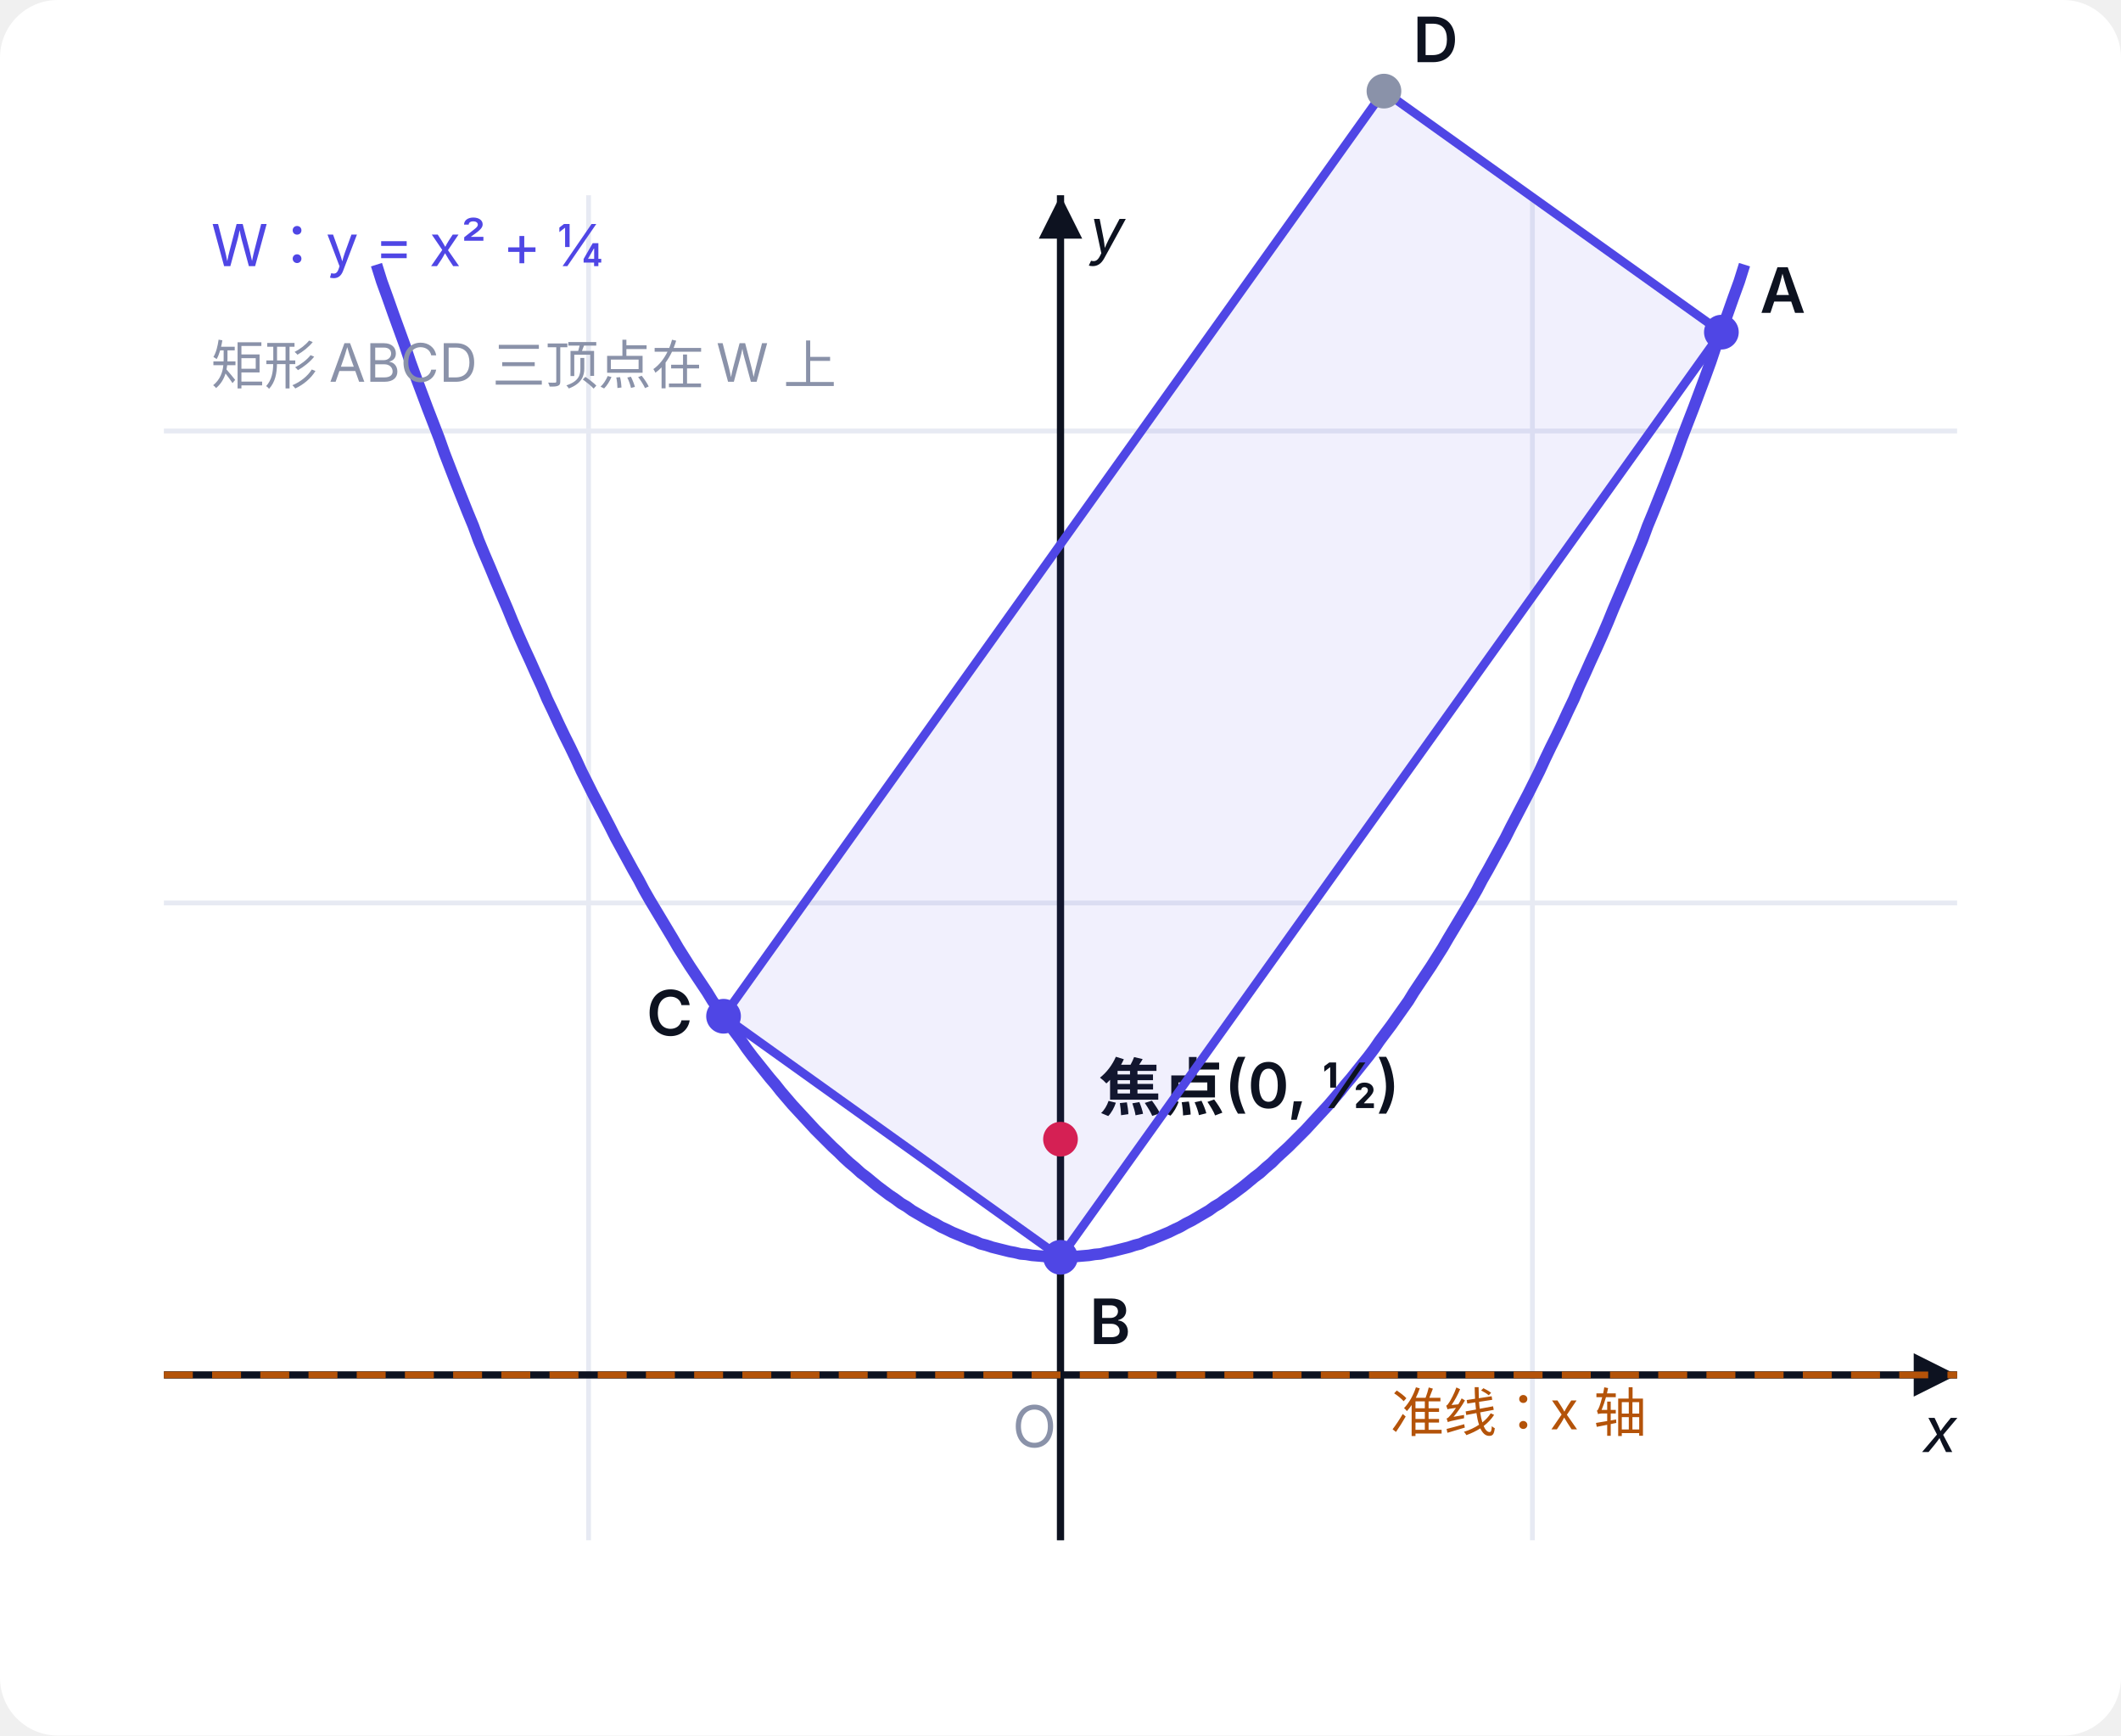
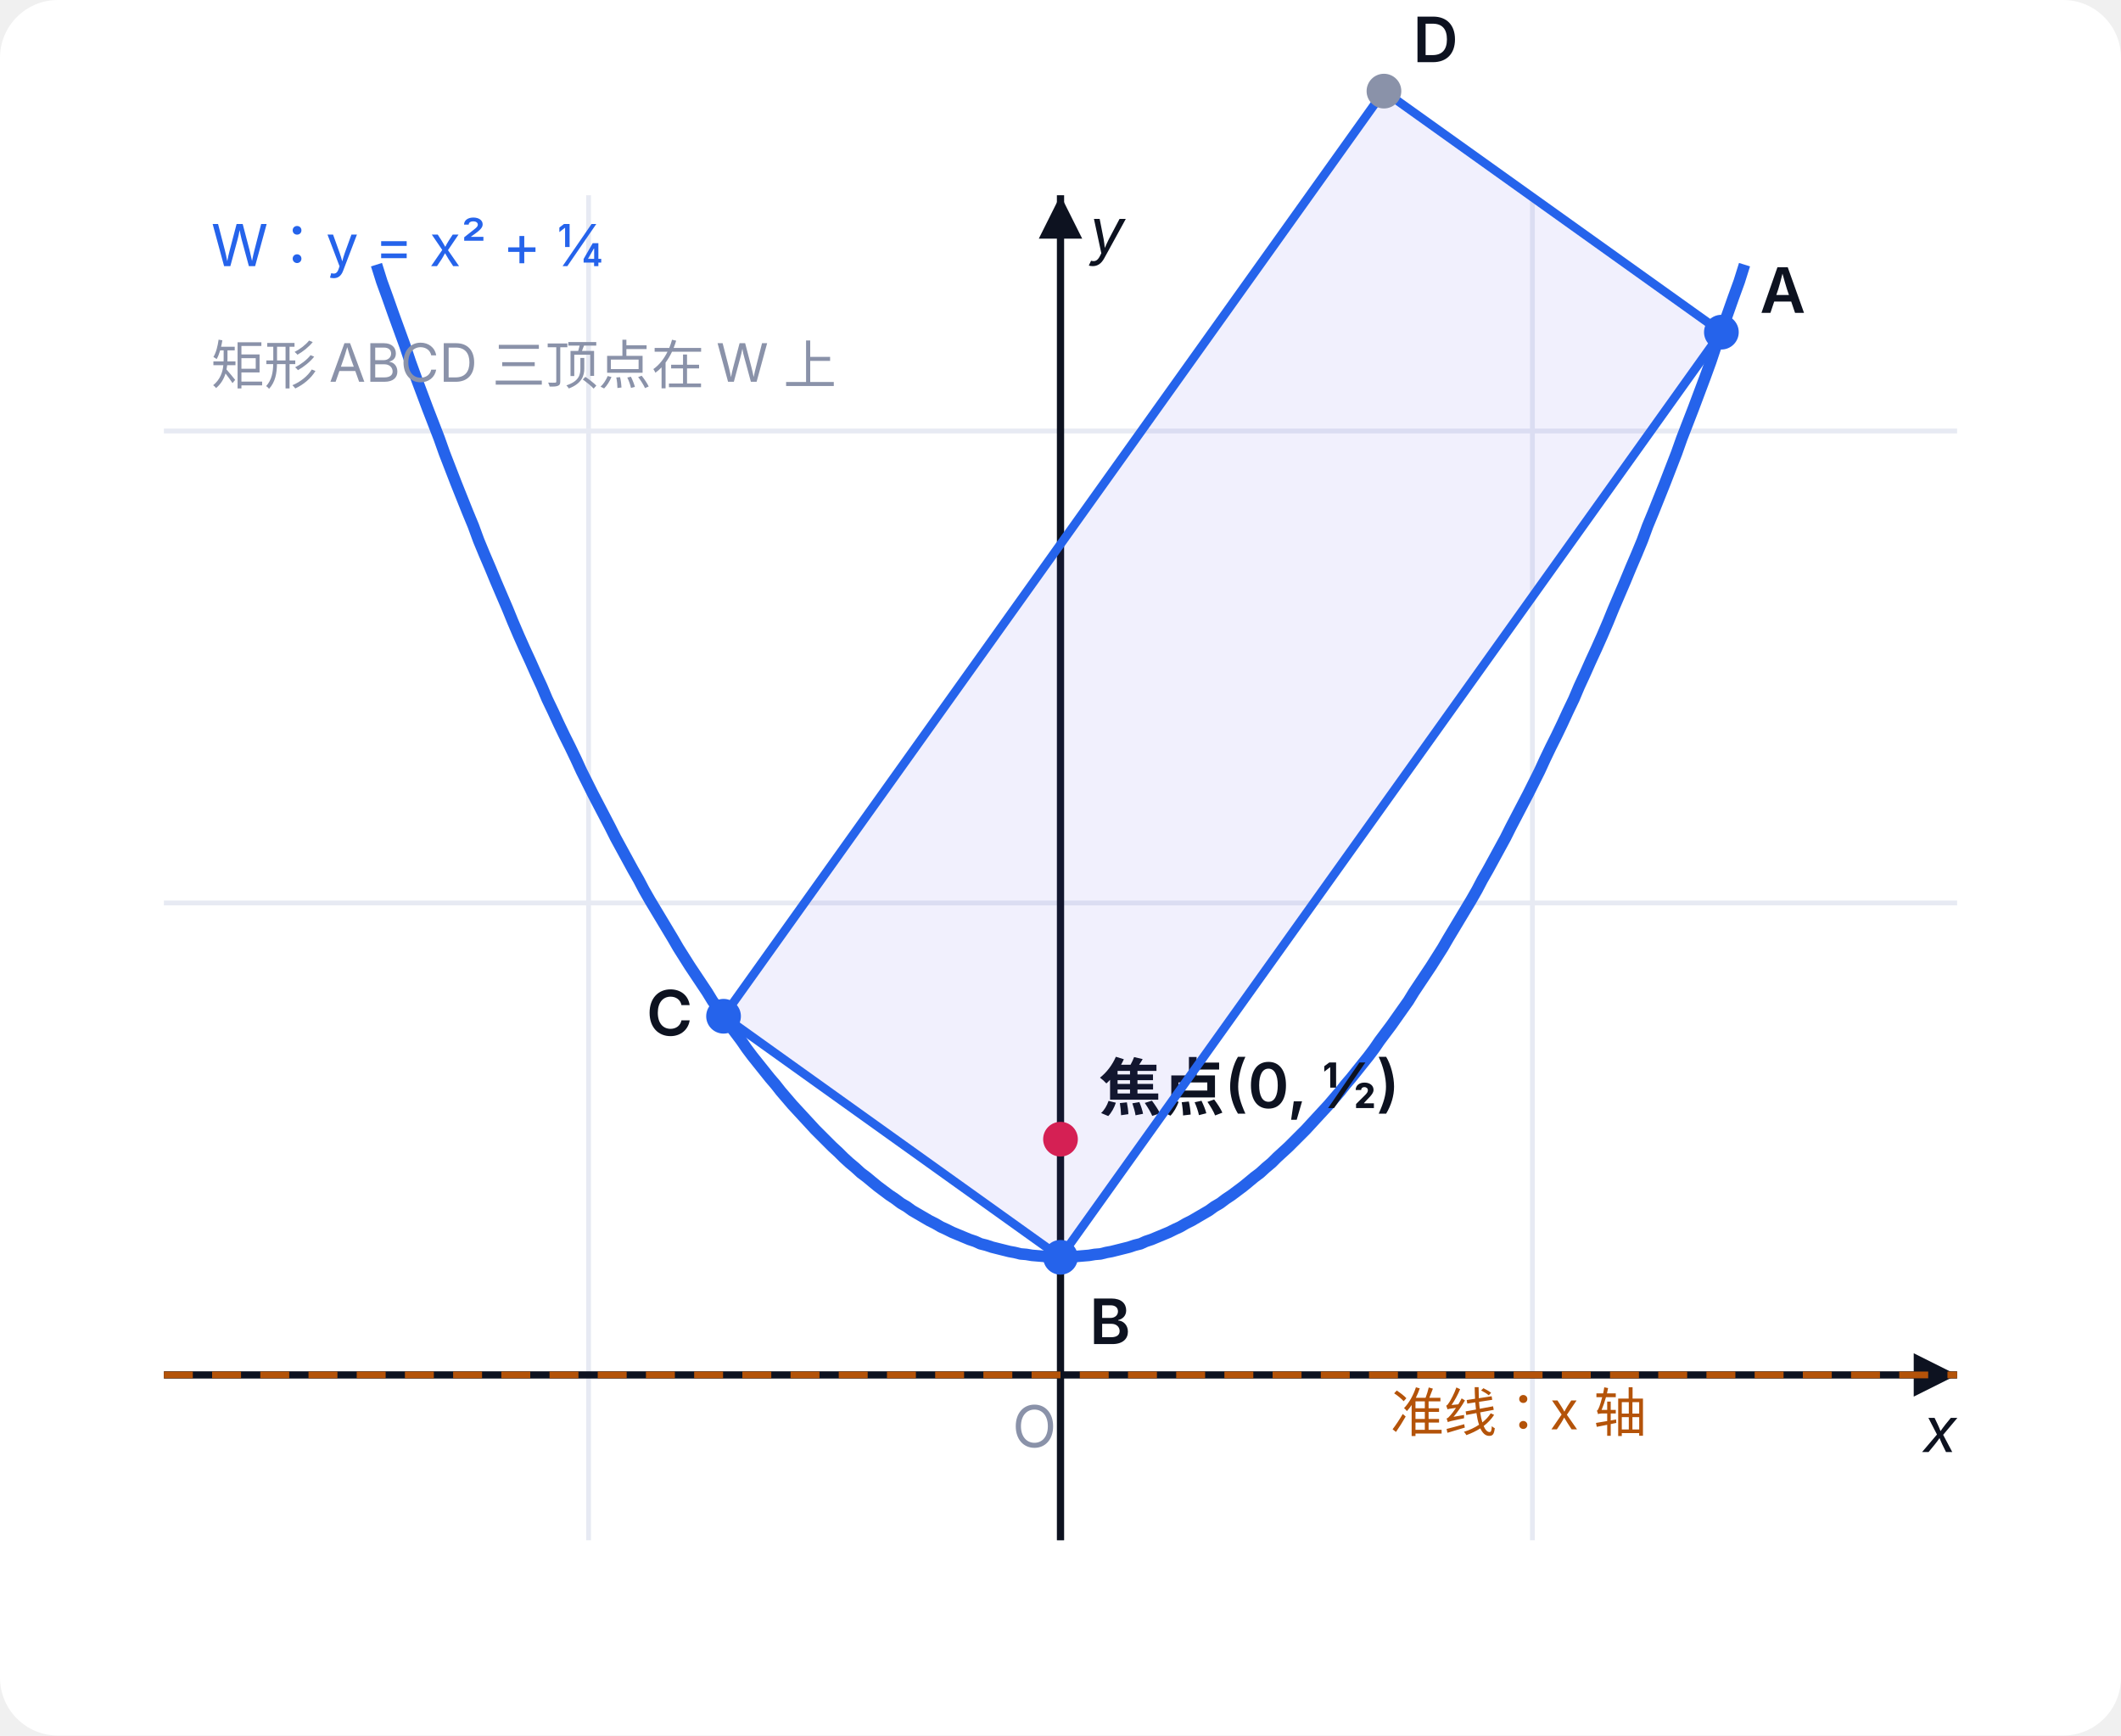
<svg xmlns="http://www.w3.org/2000/svg" viewBox="0 0 440 360" font-family="system-ui,-apple-system,'Segoe UI',sans-serif">
  <rect x="0" y="0" width="440" height="360" rx="12" fill="#fff" />
  <line x1="122.1" y1="319.5" x2="122.1" y2="40.5" stroke="#E7EAF3" stroke-width="1" />
  <line x1="220.0" y1="319.5" x2="220.0" y2="40.5" stroke="#E7EAF3" stroke-width="1" />
  <line x1="317.9" y1="319.5" x2="317.9" y2="40.5" stroke="#E7EAF3" stroke-width="1" />
  <line x1="34.0" y1="285.2" x2="406.0" y2="285.2" stroke="#E7EAF3" stroke-width="1" />
  <line x1="34.0" y1="187.3" x2="406.0" y2="187.3" stroke="#E7EAF3" stroke-width="1" />
  <line x1="34.0" y1="89.4" x2="406.0" y2="89.4" stroke="#E7EAF3" stroke-width="1" />
  <defs>
    <marker id="ah" markerWidth="8" markerHeight="8" refX="6" refY="3" orient="auto">
      <path d="M0,0 L6,3 L0,6 Z" fill="#0D1220" />
    </marker>
  </defs>
  <line x1="34.0" y1="285.2" x2="406.0" y2="285.2" stroke="#0D1220" stroke-width="1.5" marker-end="url(#ah)" />
  <line x1="220.0" y1="319.5" x2="220.0" y2="40.5" stroke="#0D1220" stroke-width="1.5" marker-end="url(#ah)" />
  <text x="406.0" y="301.2" font-size="13" fill="#0D1220" text-anchor="end" font-style="italic">x</text>
  <text x="226.0" y="52.5" font-size="13" fill="#0D1220" font-style="italic">y</text>
  <text x="210.0" y="300.2" font-size="12" fill="#8A92A9">O</text>
-   <path d="M78.1 54.9 L79.2 58.4 L80.4 61.7 L81.6 65.1 L82.8 68.4 L84.0 71.7 L85.1 75.0 L86.3 78.3 L87.5 81.5 L88.7 84.7 L89.9 87.8 L91.1 90.9 L92.2 94.0 L93.4 97.1 L94.6 100.2 L95.8 103.2 L97.0 106.2 L98.2 109.1 L99.3 112.1 L100.5 115.0 L101.7 117.8 L102.9 120.7 L104.1 123.5 L105.3 126.3 L106.4 129.0 L107.6 131.8 L108.8 134.5 L110.0 137.1 L111.2 139.8 L112.4 142.4 L113.5 145.0 L114.7 147.5 L115.9 150.1 L117.1 152.6 L118.3 155.0 L119.5 157.5 L120.6 159.9 L121.8 162.3 L123.0 164.7 L124.2 167.0 L125.4 169.3 L126.6 171.6 L127.7 173.8 L128.9 176.0 L130.1 178.2 L131.3 180.4 L132.5 182.5 L133.6 184.6 L134.8 186.7 L136.0 188.7 L137.2 190.7 L138.4 192.7 L139.6 194.7 L140.7 196.6 L141.9 198.5 L143.1 200.4 L144.3 202.2 L145.5 204.0 L146.7 205.8 L147.8 207.6 L149.0 209.3 L150.2 211.0 L151.4 212.7 L152.6 214.3 L153.8 215.9 L154.9 217.5 L156.1 219.1 L157.3 220.6 L158.5 222.1 L159.7 223.6 L160.9 225.0 L162.0 226.4 L163.2 227.8 L164.4 229.2 L165.6 230.5 L166.8 231.8 L168.0 233.1 L169.1 234.3 L170.3 235.5 L171.5 236.7 L172.7 237.9 L173.9 239.0 L175.0 240.1 L176.2 241.2 L177.4 242.2 L178.6 243.3 L179.8 244.2 L181.0 245.2 L182.1 246.1 L183.3 247.0 L184.5 247.9 L185.7 248.7 L186.9 249.6 L188.1 250.3 L189.2 251.1 L190.4 251.8 L191.6 252.5 L192.8 253.2 L194.0 253.8 L195.2 254.5 L196.3 255.0 L197.5 255.6 L198.7 256.1 L199.9 256.6 L201.1 257.1 L202.3 257.5 L203.4 258.0 L204.6 258.3 L205.8 258.7 L207.0 259.0 L208.2 259.3 L209.4 259.6 L210.5 259.8 L211.7 260.1 L212.9 260.2 L214.1 260.4 L215.3 260.5 L216.5 260.6 L217.6 260.7 L218.8 260.7 L220.0 260.8 L221.2 260.7 L222.4 260.7 L223.5 260.6 L224.7 260.5 L225.9 260.4 L227.1 260.2 L228.3 260.1 L229.5 259.8 L230.6 259.6 L231.8 259.3 L233.0 259.0 L234.2 258.7 L235.4 258.3 L236.6 258.0 L237.7 257.5 L238.9 257.1 L240.1 256.6 L241.3 256.1 L242.5 255.6 L243.7 255.0 L244.8 254.5 L246.0 253.8 L247.2 253.2 L248.4 252.5 L249.6 251.8 L250.8 251.1 L251.9 250.3 L253.1 249.6 L254.3 248.7 L255.5 247.9 L256.7 247.0 L257.9 246.1 L259.0 245.2 L260.2 244.2 L261.4 243.3 L262.6 242.2 L263.8 241.2 L264.9 240.1 L266.1 239.0 L267.3 237.9 L268.5 236.7 L269.7 235.5 L270.9 234.3 L272.0 233.1 L273.2 231.8 L274.4 230.5 L275.6 229.2 L276.8 227.8 L278.0 226.4 L279.1 225.0 L280.3 223.6 L281.5 222.1 L282.7 220.6 L283.9 219.1 L285.1 217.5 L286.2 215.9 L287.4 214.3 L288.6 212.7 L289.8 211.0 L291.0 209.3 L292.2 207.6 L293.3 205.8 L294.5 204.0 L295.7 202.2 L296.9 200.4 L298.1 198.5 L299.3 196.6 L300.4 194.7 L301.6 192.7 L302.8 190.7 L304.0 188.7 L305.2 186.7 L306.4 184.6 L307.5 182.5 L308.7 180.4 L309.9 178.2 L311.1 176.0 L312.3 173.8 L313.4 171.6 L314.6 169.3 L315.8 167.0 L317.0 164.7 L318.2 162.3 L319.4 159.9 L320.5 157.5 L321.7 155.0 L322.9 152.6 L324.1 150.1 L325.3 147.5 L326.5 145.0 L327.6 142.4 L328.8 139.8 L330.0 137.1 L331.2 134.5 L332.4 131.8 L333.6 129.0 L334.7 126.3 L335.9 123.5 L337.1 120.7 L338.3 117.8 L339.5 115.0 L340.7 112.1 L341.8 109.1 L343.0 106.2 L344.2 103.2 L345.4 100.2 L346.6 97.1 L347.8 94.0 L348.9 90.9 L350.1 87.8 L351.3 84.7 L352.5 81.5 L353.7 78.3 L354.9 75.0 L356.0 71.7 L357.2 68.4 L358.4 65.1 L359.6 61.7 L360.8 58.4 L361.9 54.9 " fill="none" stroke="#4F46E5" stroke-width="2.4" stroke-linejoin="round" />
+   <path d="M78.1 54.9 L79.2 58.4 L80.4 61.7 L81.6 65.1 L82.8 68.4 L84.0 71.7 L85.1 75.0 L86.3 78.3 L87.5 81.5 L88.7 84.7 L89.9 87.8 L91.1 90.9 L92.2 94.0 L93.4 97.1 L94.6 100.2 L95.8 103.2 L97.0 106.2 L98.2 109.1 L99.3 112.1 L100.5 115.0 L101.7 117.8 L102.9 120.7 L104.1 123.5 L105.3 126.3 L106.4 129.0 L107.6 131.8 L108.8 134.5 L110.0 137.1 L111.2 139.8 L112.4 142.4 L113.5 145.0 L114.7 147.5 L115.9 150.1 L117.1 152.6 L118.3 155.0 L119.5 157.5 L120.6 159.9 L121.8 162.3 L123.0 164.7 L124.2 167.0 L125.4 169.3 L126.6 171.6 L127.7 173.8 L128.9 176.0 L130.1 178.2 L131.3 180.4 L132.5 182.5 L133.6 184.6 L134.8 186.7 L136.0 188.7 L137.2 190.7 L138.4 192.7 L139.6 194.7 L140.7 196.6 L141.9 198.5 L143.1 200.4 L144.3 202.2 L145.5 204.0 L146.7 205.8 L147.8 207.6 L149.0 209.3 L150.2 211.0 L151.4 212.7 L152.6 214.3 L153.8 215.9 L154.9 217.5 L156.1 219.1 L157.3 220.6 L158.5 222.1 L159.7 223.6 L160.9 225.0 L162.0 226.4 L163.2 227.8 L164.4 229.2 L165.6 230.5 L166.8 231.8 L168.0 233.1 L169.1 234.3 L170.3 235.5 L171.5 236.7 L172.7 237.9 L173.9 239.0 L175.0 240.1 L176.2 241.2 L177.4 242.2 L178.6 243.3 L179.8 244.2 L181.0 245.2 L182.1 246.1 L183.3 247.0 L184.5 247.9 L185.7 248.7 L186.9 249.6 L188.1 250.3 L189.2 251.1 L190.4 251.8 L191.6 252.5 L192.8 253.2 L194.0 253.8 L195.2 254.5 L196.3 255.0 L197.5 255.6 L198.7 256.1 L199.9 256.6 L201.1 257.1 L202.3 257.5 L203.4 258.0 L204.6 258.3 L205.8 258.7 L207.0 259.0 L208.2 259.3 L209.4 259.6 L210.5 259.8 L211.7 260.1 L212.9 260.2 L214.1 260.4 L215.3 260.5 L216.5 260.6 L217.6 260.7 L218.8 260.7 L220.0 260.8 L221.2 260.7 L222.4 260.7 L223.5 260.6 L224.7 260.5 L225.9 260.4 L227.1 260.2 L228.3 260.1 L229.5 259.8 L230.6 259.6 L231.8 259.3 L233.0 259.0 L234.2 258.7 L235.4 258.3 L236.6 258.0 L237.7 257.5 L238.9 257.1 L240.1 256.6 L241.3 256.1 L242.5 255.6 L243.7 255.0 L244.8 254.5 L246.0 253.8 L247.2 253.2 L248.4 252.5 L249.6 251.8 L250.8 251.1 L251.9 250.3 L253.1 249.6 L254.3 248.7 L255.5 247.9 L256.7 247.0 L257.9 246.1 L259.0 245.2 L260.2 244.2 L261.4 243.3 L262.6 242.2 L263.8 241.2 L264.9 240.1 L266.1 239.0 L267.3 237.9 L268.5 236.7 L269.7 235.5 L270.9 234.3 L272.0 233.1 L273.2 231.8 L274.4 230.5 L275.6 229.2 L276.8 227.8 L278.0 226.4 L279.1 225.0 L280.3 223.6 L281.5 222.1 L282.7 220.6 L283.9 219.1 L285.1 217.5 L286.2 215.9 L287.4 214.3 L288.6 212.7 L289.8 211.0 L291.0 209.3 L292.2 207.6 L293.3 205.8 L294.5 204.0 L295.7 202.2 L296.9 200.4 L298.1 198.5 L299.3 196.6 L300.4 194.7 L301.6 192.7 L302.8 190.7 L304.0 188.7 L305.2 186.7 L306.4 184.6 L307.5 182.5 L308.7 180.4 L309.9 178.2 L311.1 176.0 L312.3 173.8 L313.4 171.6 L314.6 169.3 L315.8 167.0 L317.0 164.7 L318.2 162.3 L319.4 159.9 L320.5 157.5 L321.7 155.0 L322.9 152.6 L324.1 150.1 L325.3 147.5 L326.5 145.0 L327.6 142.4 L328.8 139.8 L330.0 137.1 L331.2 134.5 L332.4 131.8 L333.6 129.0 L334.7 126.3 L335.9 123.5 L337.1 120.7 L338.3 117.8 L339.5 115.0 L340.7 112.1 L341.8 109.1 L343.0 106.2 L344.2 103.2 L345.4 100.2 L346.6 97.1 L347.8 94.0 L348.9 90.9 L350.1 87.8 L351.3 84.7 L352.5 81.5 L353.7 78.3 L354.9 75.0 L356.0 71.7 L357.2 68.4 L358.4 65.1 L359.6 61.7 L360.8 58.4 L361.9 54.9 " fill="none" stroke="#2563EB" stroke-width="2.4" stroke-linejoin="round" />
  <line x1="34.0" y1="285.2" x2="406.0" y2="285.2" stroke="#B45309" stroke-width="1.4" stroke-dasharray="6 4" />
  <circle cx="220.0" cy="236.3" r="3.6" fill="#E11D48" />
  <text x="228.0" y="230.3" font-size="13" fill="#0D1220" font-weight="600">焦点(0, ½)</text>
  <text x="288.5" y="297.0" font-size="11" fill="#B45309">准线：x 轴</text>
-   <path d="M357.1 68.9 L220.0 260.8 L150.1 210.8 L287.1 18.9 Z" fill="rgba(79,70,229,0.08)" stroke="#4F46E5" stroke-width="1.8" />
-   <circle cx="357.1" cy="68.9" r="3.6" fill="#4F46E5" />
+   <path d="M357.1 68.9 L220.0 260.8 L150.1 210.8 L287.1 18.9 Z" fill="rgba(79,70,229,0.08)" stroke="#2563EB" stroke-width="1.8" />
+   <circle cx="357.1" cy="68.9" r="3.6" fill="#2563EB" />
  <text x="365.1" y="64.9" font-size="13" fill="#0D1220" font-weight="600">A</text>
-   <circle cx="220.0" cy="260.8" r="3.6" fill="#4F46E5" />
+   <circle cx="220.0" cy="260.8" r="3.6" fill="#2563EB" />
  <text x="226.0" y="278.8" font-size="13" fill="#0D1220" font-weight="600">B</text>
-   <circle cx="150.1" cy="210.8" r="3.6" fill="#4F46E5" />
+   <circle cx="150.1" cy="210.8" r="3.6" fill="#2563EB" />
  <text x="134.1" y="214.8" font-size="13" fill="#0D1220" font-weight="600">C</text>
  <circle cx="287.1" cy="18.9" r="3.6" fill="#8A92A9" />
  <text x="293.1" y="12.9" font-size="13" fill="#0D1220" font-weight="600">D</text>
-   <text x="43.8" y="55.2" font-size="12" fill="#4F46E5">W：y = x² + ¼</text>
+   <text x="43.8" y="55.2" font-size="12" fill="#2563EB">W：y = x² + ¼</text>
  <text x="43.8" y="79.7" font-size="11" fill="#8A92A9">矩形 ABCD 三顶点在 W 上</text>
</svg>
